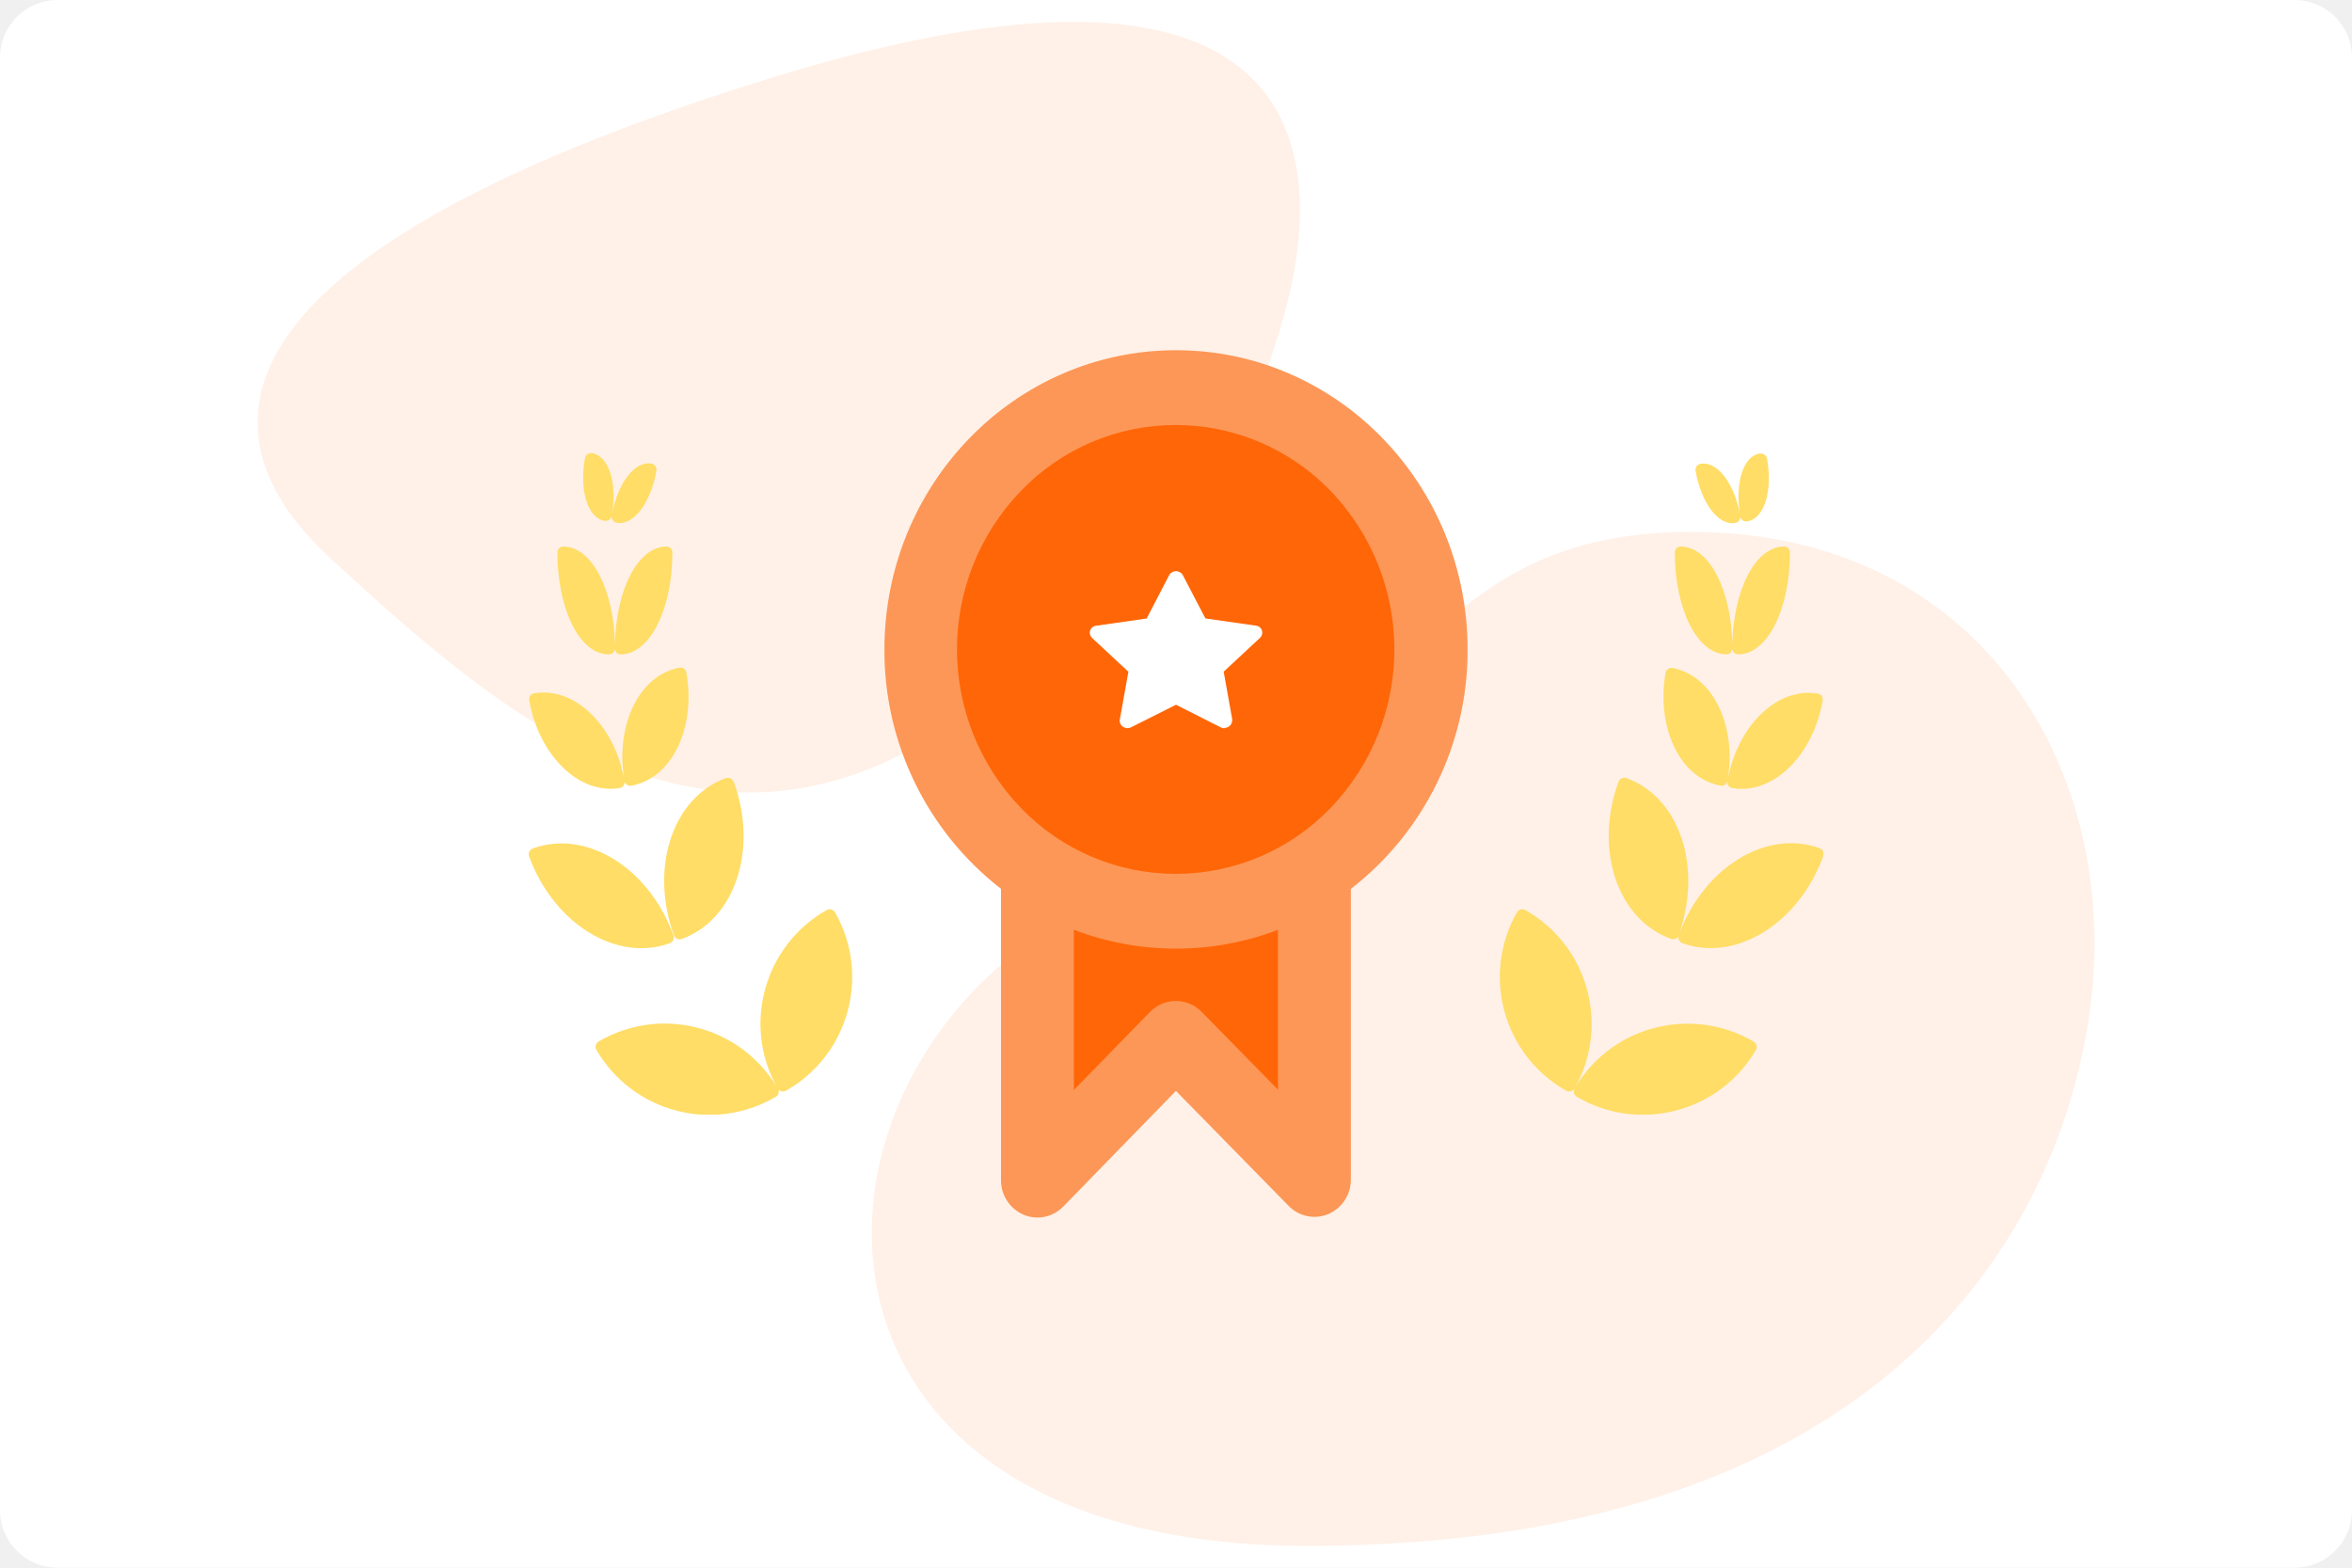
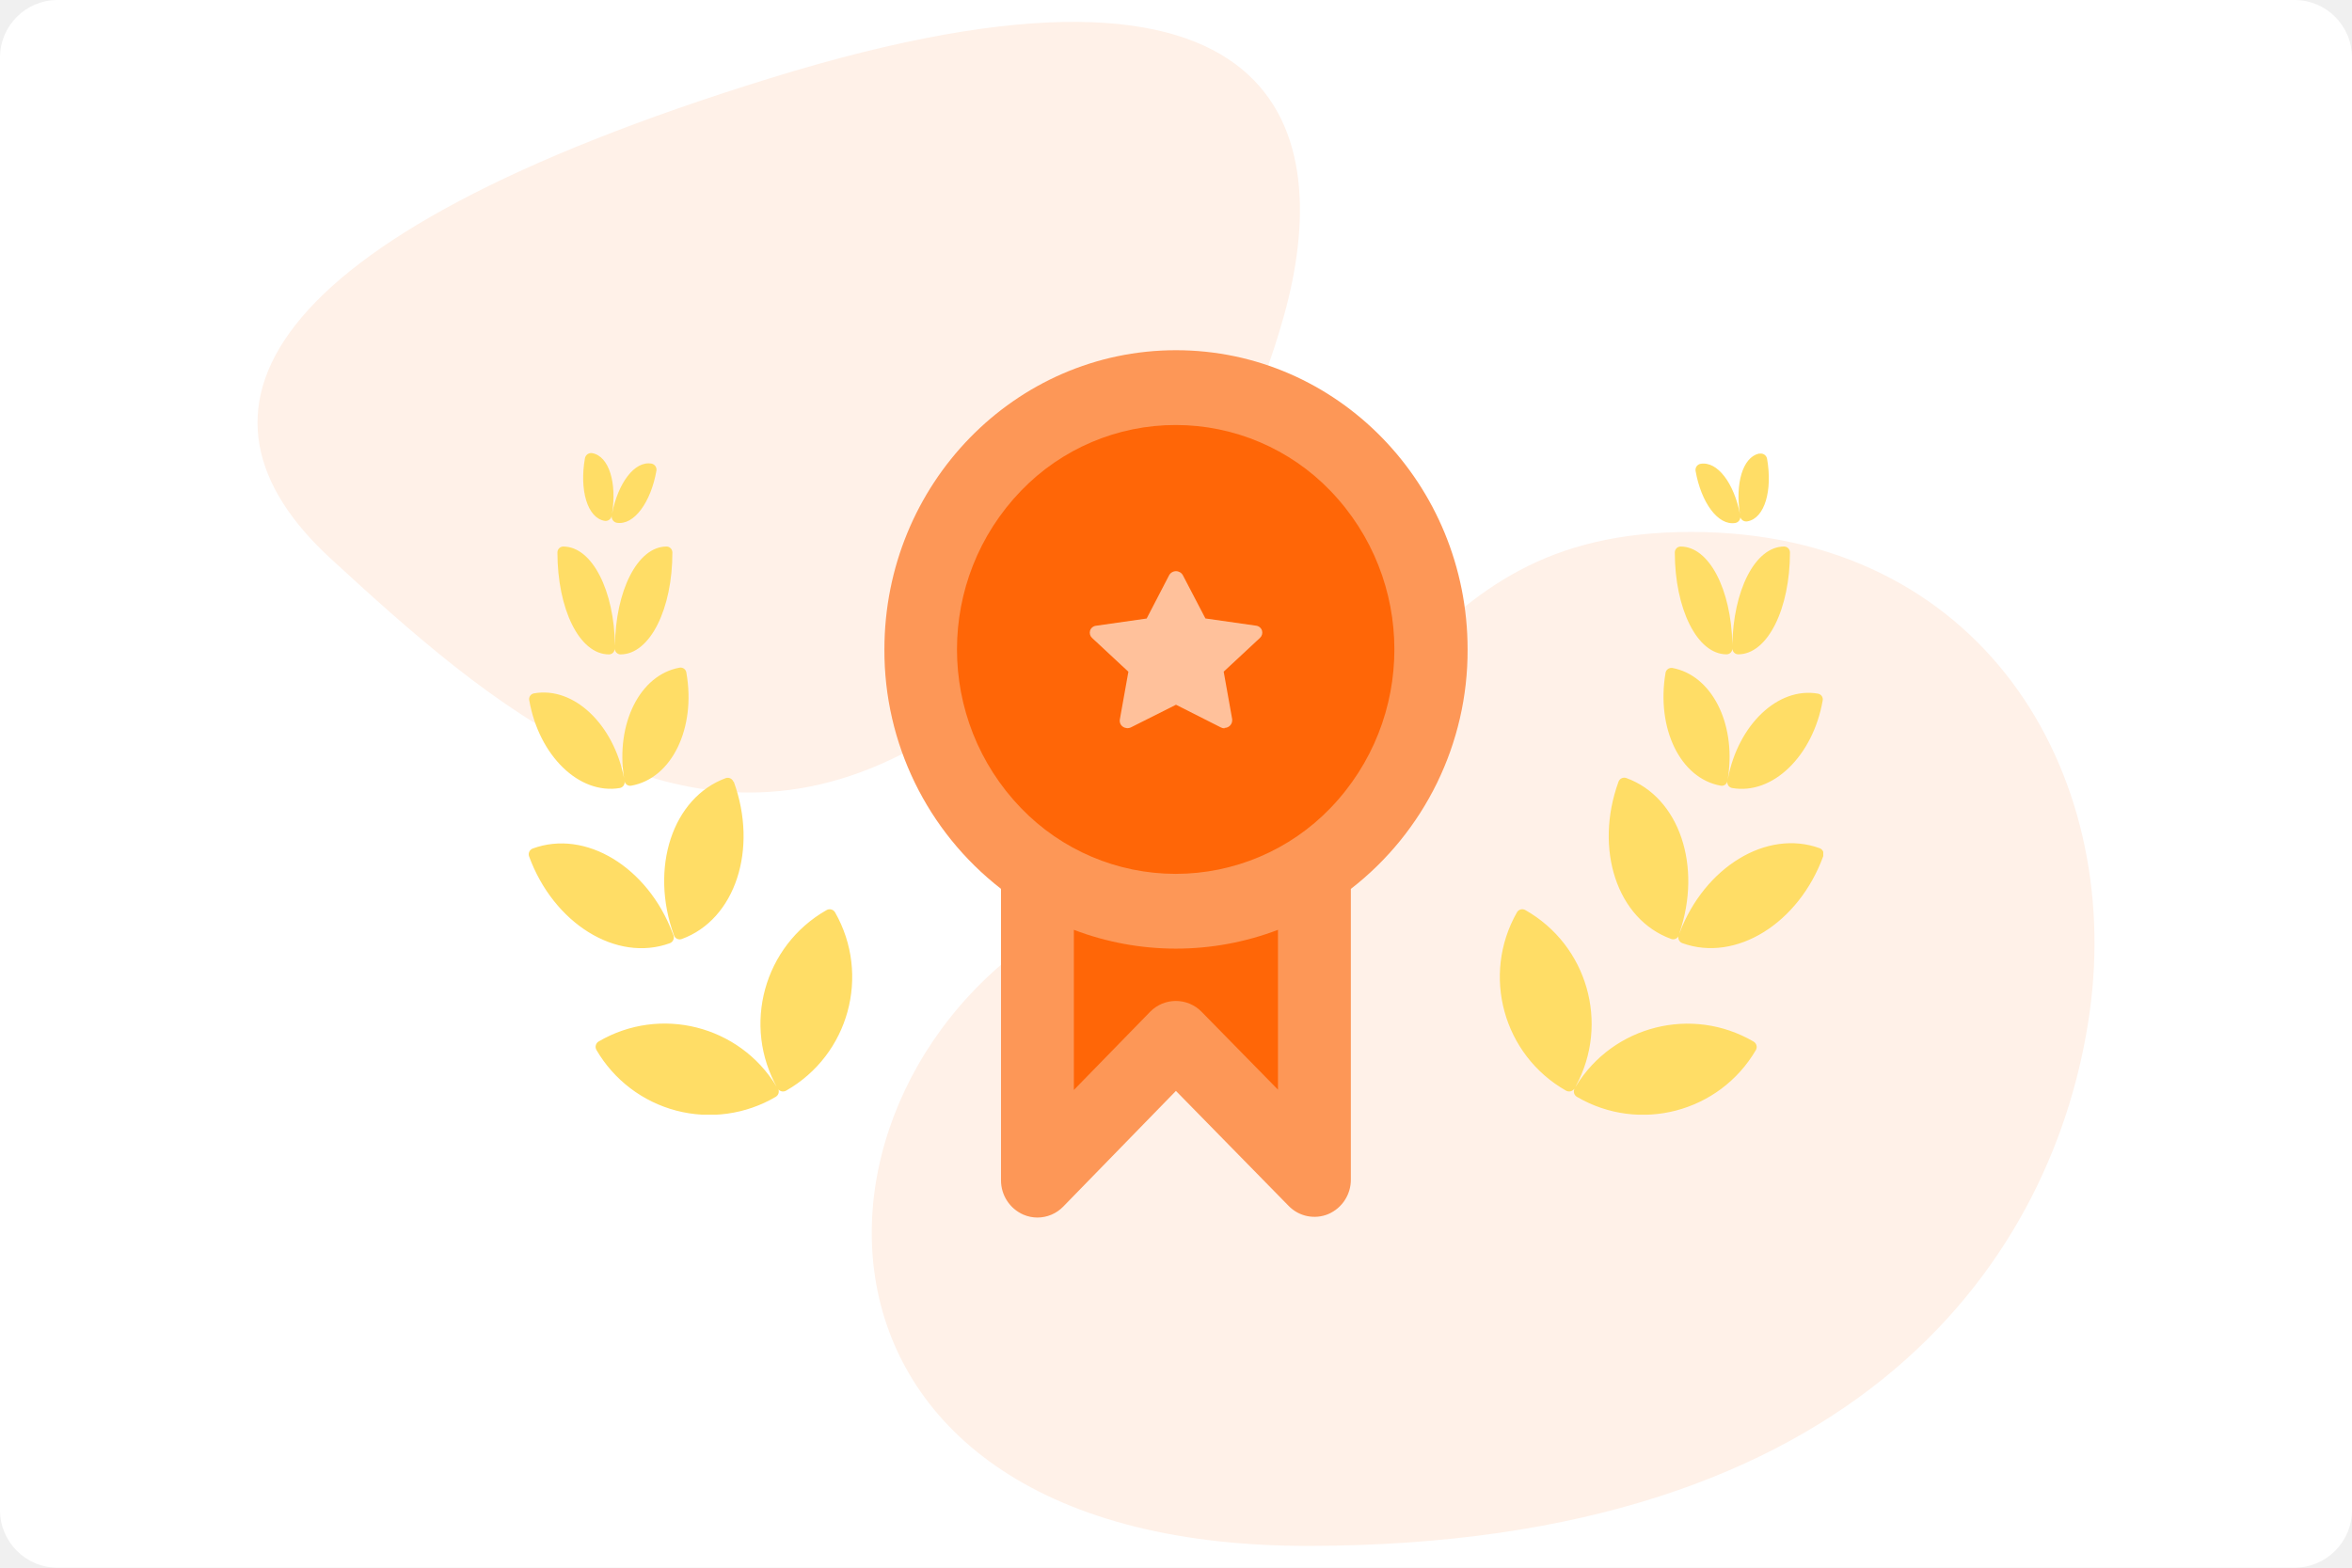
<svg xmlns="http://www.w3.org/2000/svg" xmlns:xlink="http://www.w3.org/1999/xlink" viewBox="0 0 327 218">
  <defs>
    <symbol id="Backdrop" data-name="Backdrop" viewBox="0 0 327 218">
      <rect id="Backdrop-3" data-name="Backdrop" width="327" height="218" rx="8" fill="#fff" />
    </symbol>
    <symbol id="Blob_3-2" data-name="Blob 3" viewBox="0 0 255.4 211.93">
      <path id="Blob" d="M199.34,70.93c40.38,0,60.07,33.41,55.38,66.84s-31.4,74.16-108.78,74.16S73,142.46,116.51,122.75,159,70.93,199.34,70.93ZM71.32,7.82C144-14.65,149.61,16,142.74,40.75s-21.5,44.85-53,61S32,94.7,10.16,74.62-1.35,30.29,71.32,7.82Z" fill="#fff1e8" fill-rule="evenodd" />
    </symbol>
    <symbol id="Wreath" data-name="Wreath" viewBox="0 0 179.99 92.01">
      <path d="M168.46,8.8a.85.85,0,0,1-.68.92c-2.44.43-4.78-2.89-5.54-7.22a.86.86,0,0,1,.67-1c2.39-.42,4.67,2.75,5.49,6.94l0,.25,0-.26c-.65-4.11.35-7.8,2.62-8.35l.16,0a.88.88,0,0,1,1,.74c.76,4.33-.3,8.25-2.74,8.68a.87.87,0,0,1-1-.63l0-.11Zm-157.9.63C8.12,9,7.06,5.08,7.82.75a.88.88,0,0,1,1-.74c2.38.42,3.45,4.18,2.78,8.39l0,.26,0-.25c.82-4.19,3.1-7.36,5.49-6.94a.86.86,0,0,1,.67,1c-.76,4.33-3.1,7.65-5.54,7.22a.88.88,0,0,1-.67-1A.86.86,0,0,1,10.56,9.43Zm164,3.57a.82.82,0,0,1,.8.83c0,7.76-3.07,14.16-7.2,14.16a.81.81,0,0,1-.8-.83.82.82,0,0,1-.81.83c-4.13,0-7.2-6.4-7.2-14.16a.82.82,0,0,1,.8-.83c4,0,7,6,7.2,13.43v.37C167.44,19.2,170.48,13,174.55,13ZM19.18,13a.82.82,0,0,1,.8.83C20,21.59,16.9,28,12.77,28a.82.82,0,0,1-.8-.83.81.81,0,0,1-.8.83C7,28,4,21.59,4,13.83a.82.82,0,0,1,.8-.83c4.06,0,7.11,6.2,7.2,13.8v0C12.07,19.2,15.11,13,19.18,13Zm139.7,16.88h.1c5.49,1,8.83,7.64,7.8,15l-.05.35-.06.34.07-.34c1.45-7.45,6.95-12.75,12.52-11.77a.81.81,0,0,1,.64,1c-1.35,7.64-6.93,13.12-12.59,12.12a.82.82,0,0,1-.64-1,.8.8,0,0,1-.92.68c-5.66-1-9-8-7.69-15.69A.82.82,0,0,1,158.88,29.88Zm-136.95.69c1.35,7.64-2,14.7-7.69,15.69a.8.8,0,0,1-.92-.68.82.82,0,0,1-.64,1C7,47.54,1.44,42.06.09,34.42a.81.81,0,0,1,.64-1c5.57-1,11.08,4.32,12.53,11.77l.06.34-.06-.34c-1.18-7.5,2.18-14.37,7.75-15.35A.81.81,0,0,1,21.93,30.57ZM151.52,45.71a.85.85,0,0,1,1.08-.52C160,47.87,163.17,57.48,160,66.72l-.12.34,0,.1a.85.85,0,0,1-1,.42C151.3,64.87,148.12,55.06,151.52,45.71Zm-123,0c3.4,9.35.22,19.16-7.24,21.87a.84.84,0,0,1-1.08-.52c-3.4-9.35-.22-19.15,7.24-21.87A.85.85,0,0,1,28.47,45.71Zm131.5,21c3.48-9.14,12.11-14.44,19.47-11.76a.86.86,0,0,1,.5,1.1c-3.4,9.34-12.15,14.81-19.6,12.1a.85.85,0,0,1-.53-1l0-.1ZM20,66.72l.13.34a.86.86,0,0,1-.5,1.1C12.2,70.87,3.45,65.4.05,56.06A.86.86,0,0,1,.55,55C7.91,52.28,16.54,57.58,20,66.72ZM137.4,63.87a.85.85,0,0,1,1.18-.31,18.18,18.18,0,0,1,7,24.49l-.17.3-.06.09a.88.88,0,0,1-1.13.22A18.18,18.18,0,0,1,137.4,63.87Zm-94.8,0a18.18,18.18,0,0,1-6.8,24.79.87.87,0,0,1-1.19-.31,18.18,18.18,0,0,1,6.8-24.79A.87.87,0,0,1,42.6,63.87Zm103,24.18a18.19,18.19,0,0,1,24.7-6.21.87.87,0,0,1,.32,1.18,18.18,18.18,0,0,1-24.87,6.51.86.86,0,0,1-.37-1.08l0-.1Zm-111.11,0,.17.3a.86.86,0,0,1-.32,1.18A18.18,18.18,0,0,1,9.42,83a.87.87,0,0,1,.32-1.18A18.19,18.19,0,0,1,34.44,88.05Z" fill="#fd6" />
    </symbol>
    <symbol id="Ribbon_Generic" data-name="Ribbon Generic" viewBox="0 0 81.08 120.61">
      <path d="M81.08,41.61C81.08,18.63,62.93,0,40.54,0S0,18.63,0,41.61A41.93,41.93,0,0,0,16.21,74.9v40.51a5.2,5.2,0,0,0,3.12,4.8,4.92,4.92,0,0,0,1.94.4,5,5,0,0,0,3.59-1.52L40.53,103l15.68,16a5,5,0,0,0,5.52,1.12,5.19,5.19,0,0,0,3.12-4.8V74.91A41.93,41.93,0,0,0,81.08,41.61Z" fill="#fd9757" fill-rule="evenodd" />
      <path d="M40.54,10.4A29.85,29.85,0,0,1,62,19.54a31.81,31.81,0,0,1,0,44.14,29.86,29.86,0,0,1-43,0,31.79,31.79,0,0,1,0-44.14A29.83,29.83,0,0,1,40.54,10.4ZM26.34,80.6a39.81,39.81,0,0,0,28.38,0v22.23L44.1,92a5,5,0,0,0-7.16,0l-10.6,10.87Z" fill="#ff6607" fill-rule="evenodd" />
    </symbol>
  </defs>
  <g id="Milestone_Ribbon_Default" data-name="Milestone Ribbon Default">
    <use width="327" height="218" xlink:href="#Backdrop" />
    <use width="255.4" height="211.93" transform="translate(35.8 3.04)" xlink:href="#Blob_3-2" />
    <use width="179.99" height="92.01" transform="translate(73.5 63)" xlink:href="#Wreath" />
    <use width="81.08" height="120.61" transform="translate(122.96 48.7)" xlink:href="#Ribbon_Generic" />
-     <path d="M170.25,101.28a1.11,1.11,0,0,1-.5-.12L163.5,98l-6.25,3.14a1.12,1.12,0,0,1-1.13-.08,1,1,0,0,1-.43-1l1.19-6.65-5.06-4.71a1,1,0,0,1-.27-1,1,1,0,0,1,.87-.69l7-1L162.54,80a1.09,1.09,0,0,1,1.92,0L167.59,86l7,1a1,1,0,0,1,.87.69,1,1,0,0,1-.27,1l-5.06,4.71,1.18,6.6a.83.83,0,0,1,0,.22,1.06,1.06,0,0,1-1.07,1Z" fill="#fff" fill-rule="evenodd" />
+     <path d="M170.25,101.28a1.11,1.11,0,0,1-.5-.12L163.5,98l-6.25,3.14a1.12,1.12,0,0,1-1.13-.08,1,1,0,0,1-.43-1l1.19-6.65-5.06-4.71a1,1,0,0,1-.27-1,1,1,0,0,1,.87-.69l7-1L162.54,80a1.09,1.09,0,0,1,1.92,0L167.59,86l7,1a1,1,0,0,1,.87.69,1,1,0,0,1-.27,1l-5.06,4.71,1.18,6.6a.83.83,0,0,1,0,.22,1.06,1.06,0,0,1-1.07,1Z" fill="#ffc19b" fill-rule="evenodd" />
  </g>
</svg>
